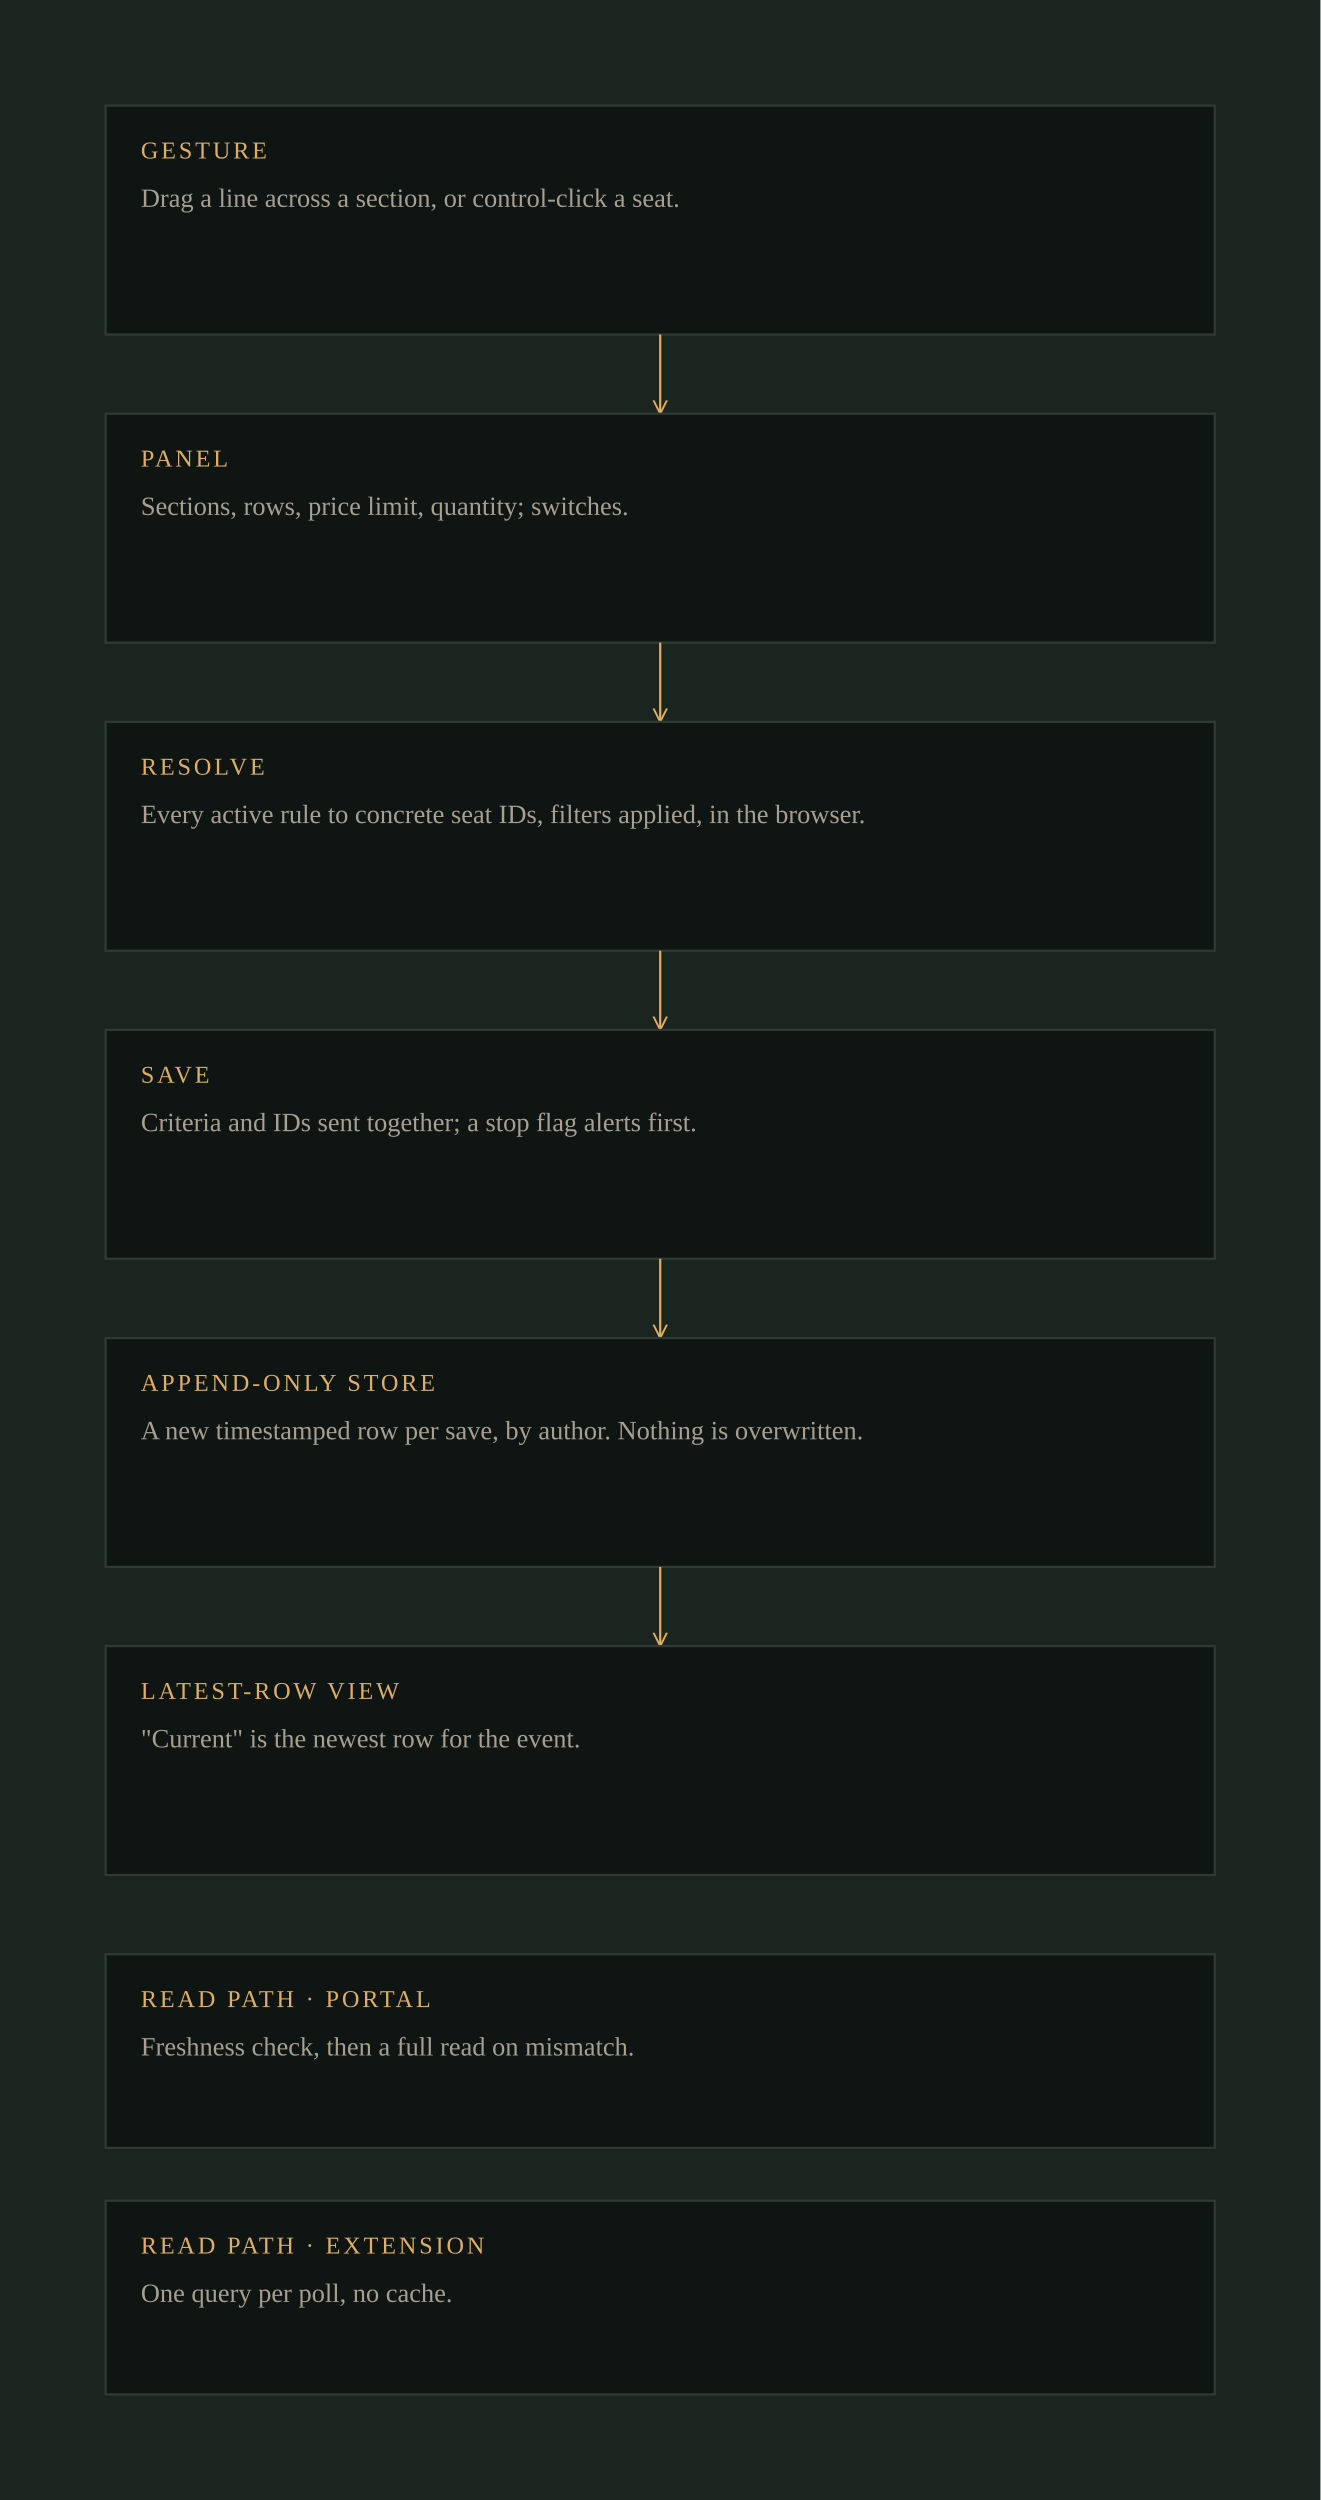
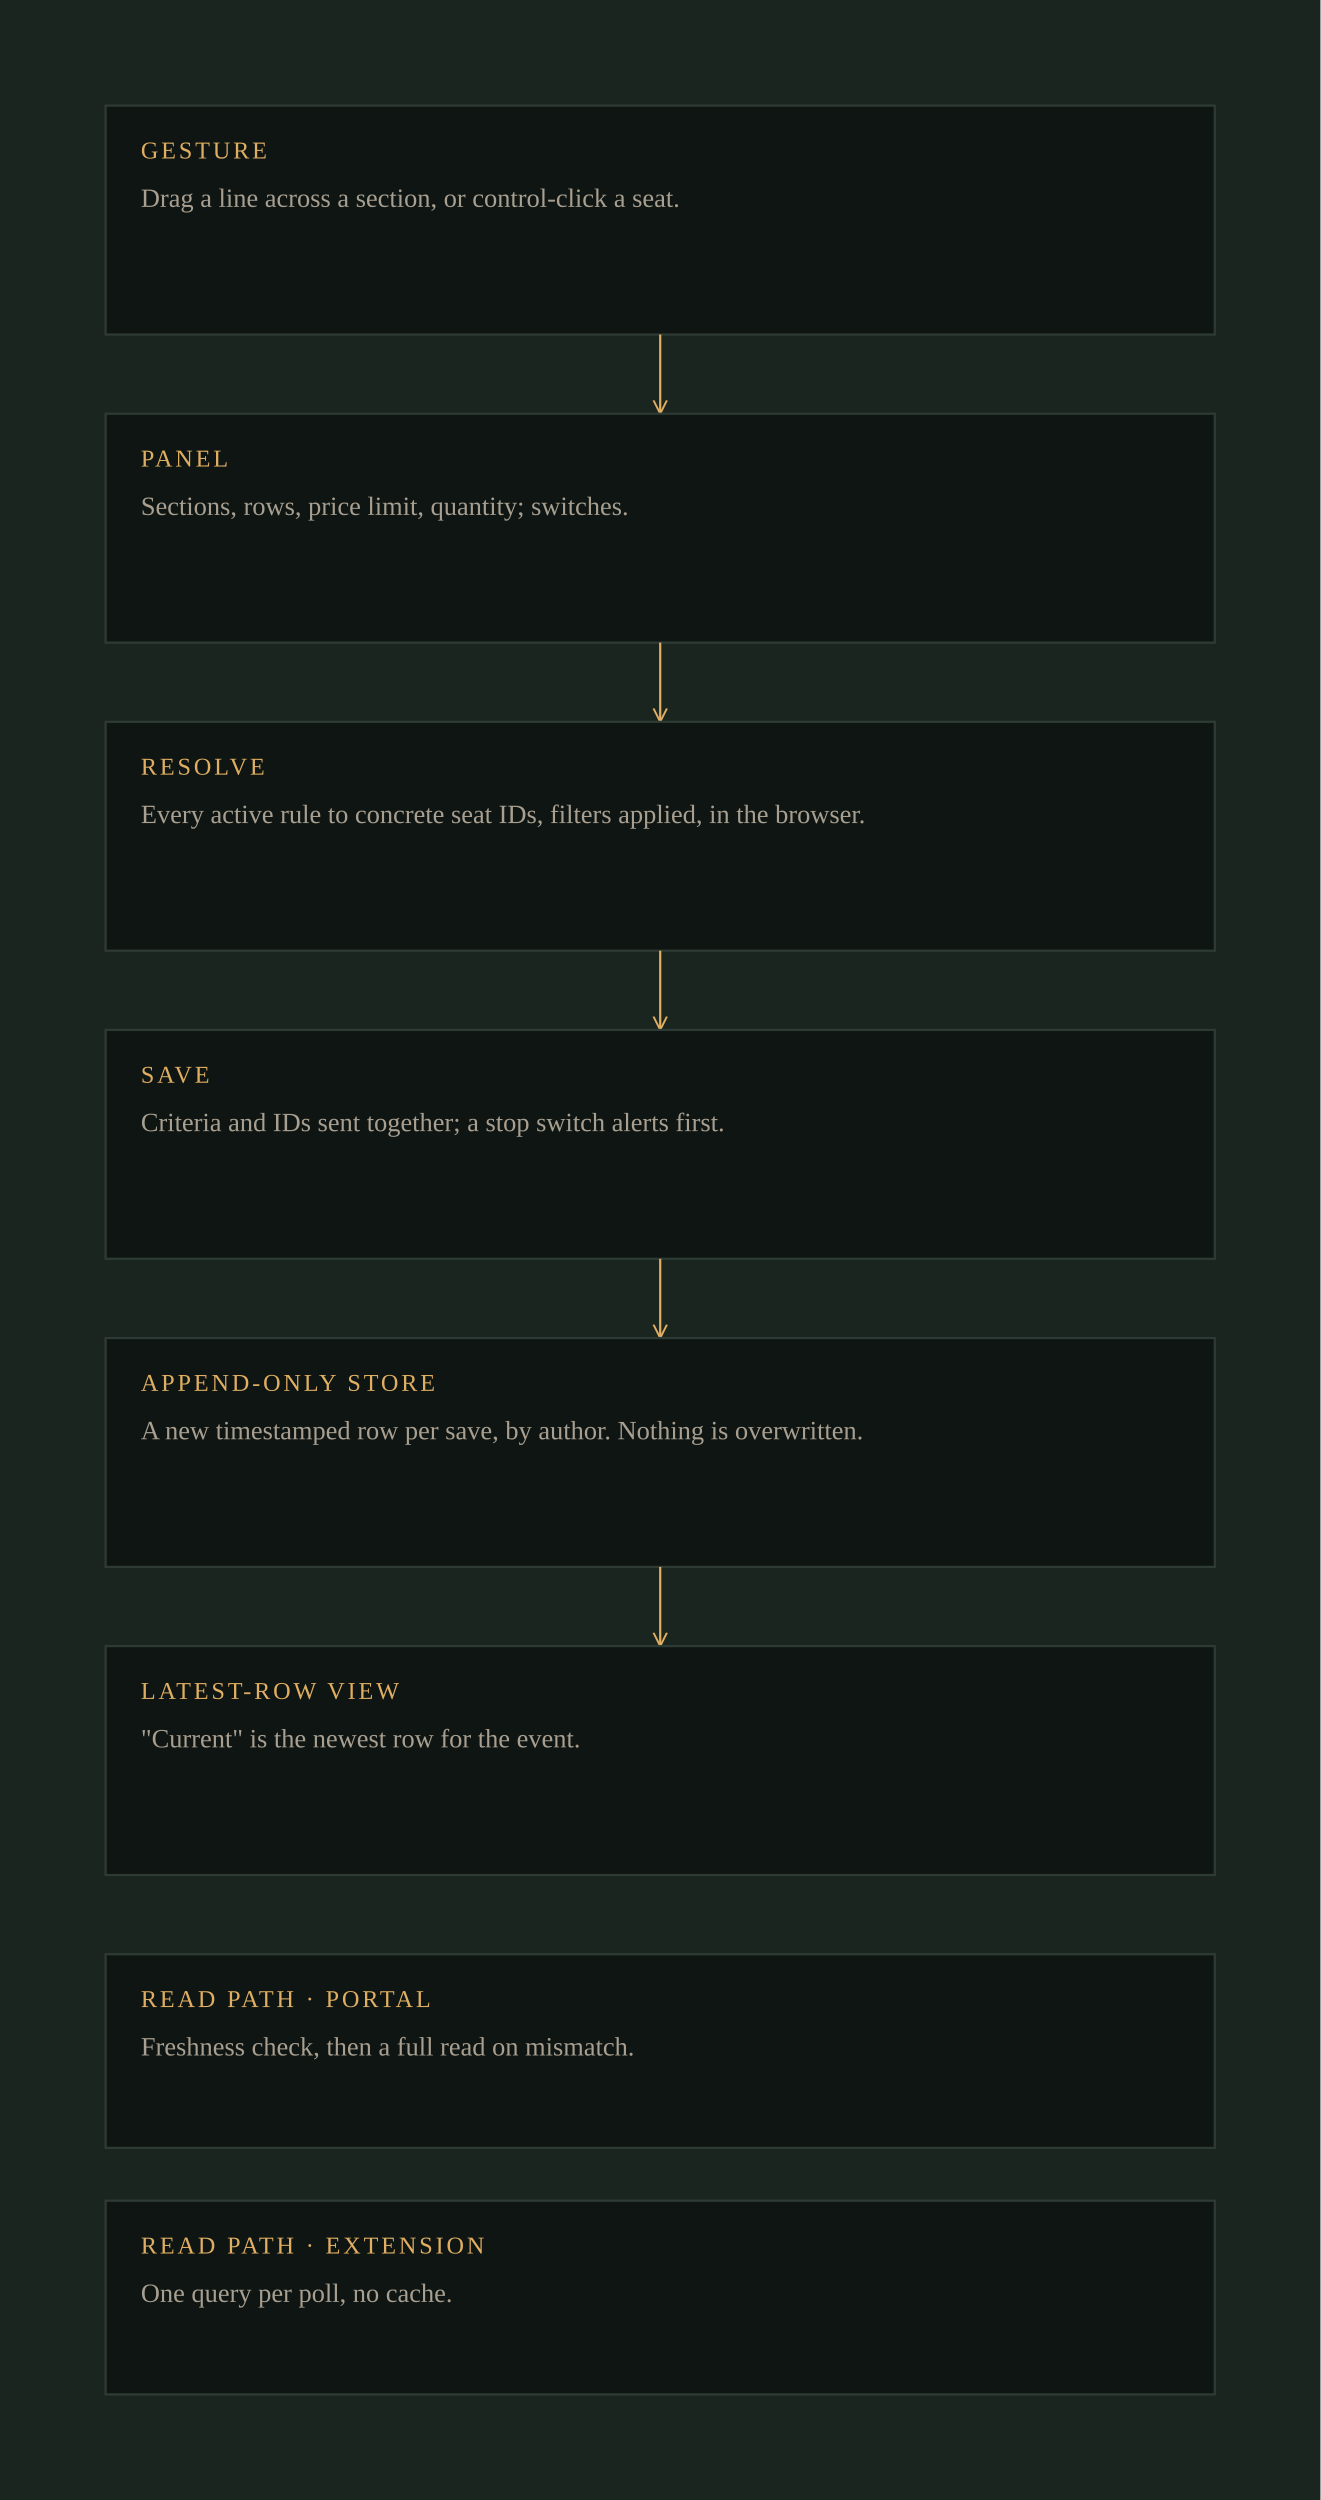
<svg xmlns="http://www.w3.org/2000/svg" viewBox="0 0 600 1136" width="600" height="1136" role="img" aria-label="The rule lifecycle, stacked for the phone." font-family="var(--font-mono, 'JetBrains Mono', ui-monospace, monospace)">
  <defs>
    <marker id="rule-lifecycle-tall-a" viewBox="0 0 8 8" refX="7" refY="4" markerWidth="7" markerHeight="7" orient="auto-start-reverse">
      <path d="M0 0.5 L7 4 L0 7.5" fill="none" stroke="var(--dim-numeral, #4a5a50)" stroke-width="1" />
    </marker>
    <marker id="rule-lifecycle-tall-ab" viewBox="0 0 8 8" refX="7" refY="4" markerWidth="7" markerHeight="7" orient="auto-start-reverse">
      <path d="M0 0.5 L7 4 L0 7.5" fill="none" stroke="var(--brass, #e0ae62)" stroke-width="1" />
    </marker>
  </defs>
  <rect width="600" height="1136" fill="var(--surface, #1a2520)" />
  <rect x="48" y="48" width="504" height="104" fill="var(--ground, #0e1512)" stroke="var(--rule, #2e3b34)" stroke-width="1" />
  <text x="64" y="72" font-size="11" fill="var(--brass, #e0ae62)" letter-spacing="1.3">GESTURE</text>
  <text x="64" y="94" font-size="12" fill="var(--muted, #a89f90)">Drag a line across a section, or control-click a seat.</text>
  <line x1="300" y1="152" x2="300" y2="188" stroke="var(--brass, #e0ae62)" stroke-width="1" marker-end="url(#rule-lifecycle-tall-ab)" />
  <rect x="48" y="188" width="504" height="104" fill="var(--ground, #0e1512)" stroke="var(--rule, #2e3b34)" stroke-width="1" />
  <text x="64" y="212" font-size="11" fill="var(--brass, #e0ae62)" letter-spacing="1.3">PANEL</text>
  <text x="64" y="234" font-size="12" fill="var(--muted, #a89f90)">Sections, rows, price limit, quantity; switches.</text>
  <line x1="300" y1="292" x2="300" y2="328" stroke="var(--brass, #e0ae62)" stroke-width="1" marker-end="url(#rule-lifecycle-tall-ab)" />
  <rect x="48" y="328" width="504" height="104" fill="var(--ground, #0e1512)" stroke="var(--rule, #2e3b34)" stroke-width="1" />
  <text x="64" y="352" font-size="11" fill="var(--brass, #e0ae62)" letter-spacing="1.3">RESOLVE</text>
  <text x="64" y="374" font-size="12" fill="var(--muted, #a89f90)">Every active rule to concrete seat IDs, filters applied, in the browser.</text>
  <line x1="300" y1="432" x2="300" y2="468" stroke="var(--brass, #e0ae62)" stroke-width="1" marker-end="url(#rule-lifecycle-tall-ab)" />
  <rect x="48" y="468" width="504" height="104" fill="var(--ground, #0e1512)" stroke="var(--rule, #2e3b34)" stroke-width="1" />
  <text x="64" y="492" font-size="11" fill="var(--brass, #e0ae62)" letter-spacing="1.3">SAVE</text>
-   <text x="64" y="514" font-size="12" fill="var(--muted, #a89f90)">Criteria and IDs sent together; a stop flag alerts first.</text>
+   <text x="64" y="514" font-size="12" fill="var(--muted, #a89f90)">Criteria and IDs sent together; a stop switch alerts first.</text>
  <line x1="300" y1="572" x2="300" y2="608" stroke="var(--brass, #e0ae62)" stroke-width="1" marker-end="url(#rule-lifecycle-tall-ab)" />
  <rect x="48" y="608" width="504" height="104" fill="var(--ground, #0e1512)" stroke="var(--rule, #2e3b34)" stroke-width="1" />
  <text x="64" y="632" font-size="11" fill="var(--brass, #e0ae62)" letter-spacing="1.3">APPEND-ONLY STORE</text>
  <text x="64" y="654" font-size="12" fill="var(--muted, #a89f90)">A new timestamped row per save, by author. Nothing is overwritten.</text>
  <line x1="300" y1="712" x2="300" y2="748" stroke="var(--brass, #e0ae62)" stroke-width="1" marker-end="url(#rule-lifecycle-tall-ab)" />
  <rect x="48" y="748" width="504" height="104" fill="var(--ground, #0e1512)" stroke="var(--rule, #2e3b34)" stroke-width="1" />
  <text x="64" y="772" font-size="11" fill="var(--brass, #e0ae62)" letter-spacing="1.3">LATEST-ROW VIEW</text>
  <text x="64" y="794" font-size="12" fill="var(--muted, #a89f90)">"Current" is the newest row for the event.</text>
  <rect x="48" y="888" width="504" height="88" fill="var(--ground, #0e1512)" stroke="var(--rule, #2e3b34)" stroke-width="1" />
  <text x="64" y="912" font-size="11" fill="var(--brass, #e0ae62)" letter-spacing="1.3">READ PATH · PORTAL</text>
  <text x="64" y="934" font-size="12" fill="var(--muted, #a89f90)">Freshness check, then a full read on mismatch.</text>
  <rect x="48" y="1000" width="504" height="88" fill="var(--ground, #0e1512)" stroke="var(--rule, #2e3b34)" stroke-width="1" />
  <text x="64" y="1024" font-size="11" fill="var(--brass, #e0ae62)" letter-spacing="1.3">READ PATH · EXTENSION</text>
  <text x="64" y="1046" font-size="12" fill="var(--muted, #a89f90)">One query per poll, no cache.</text>
</svg>
